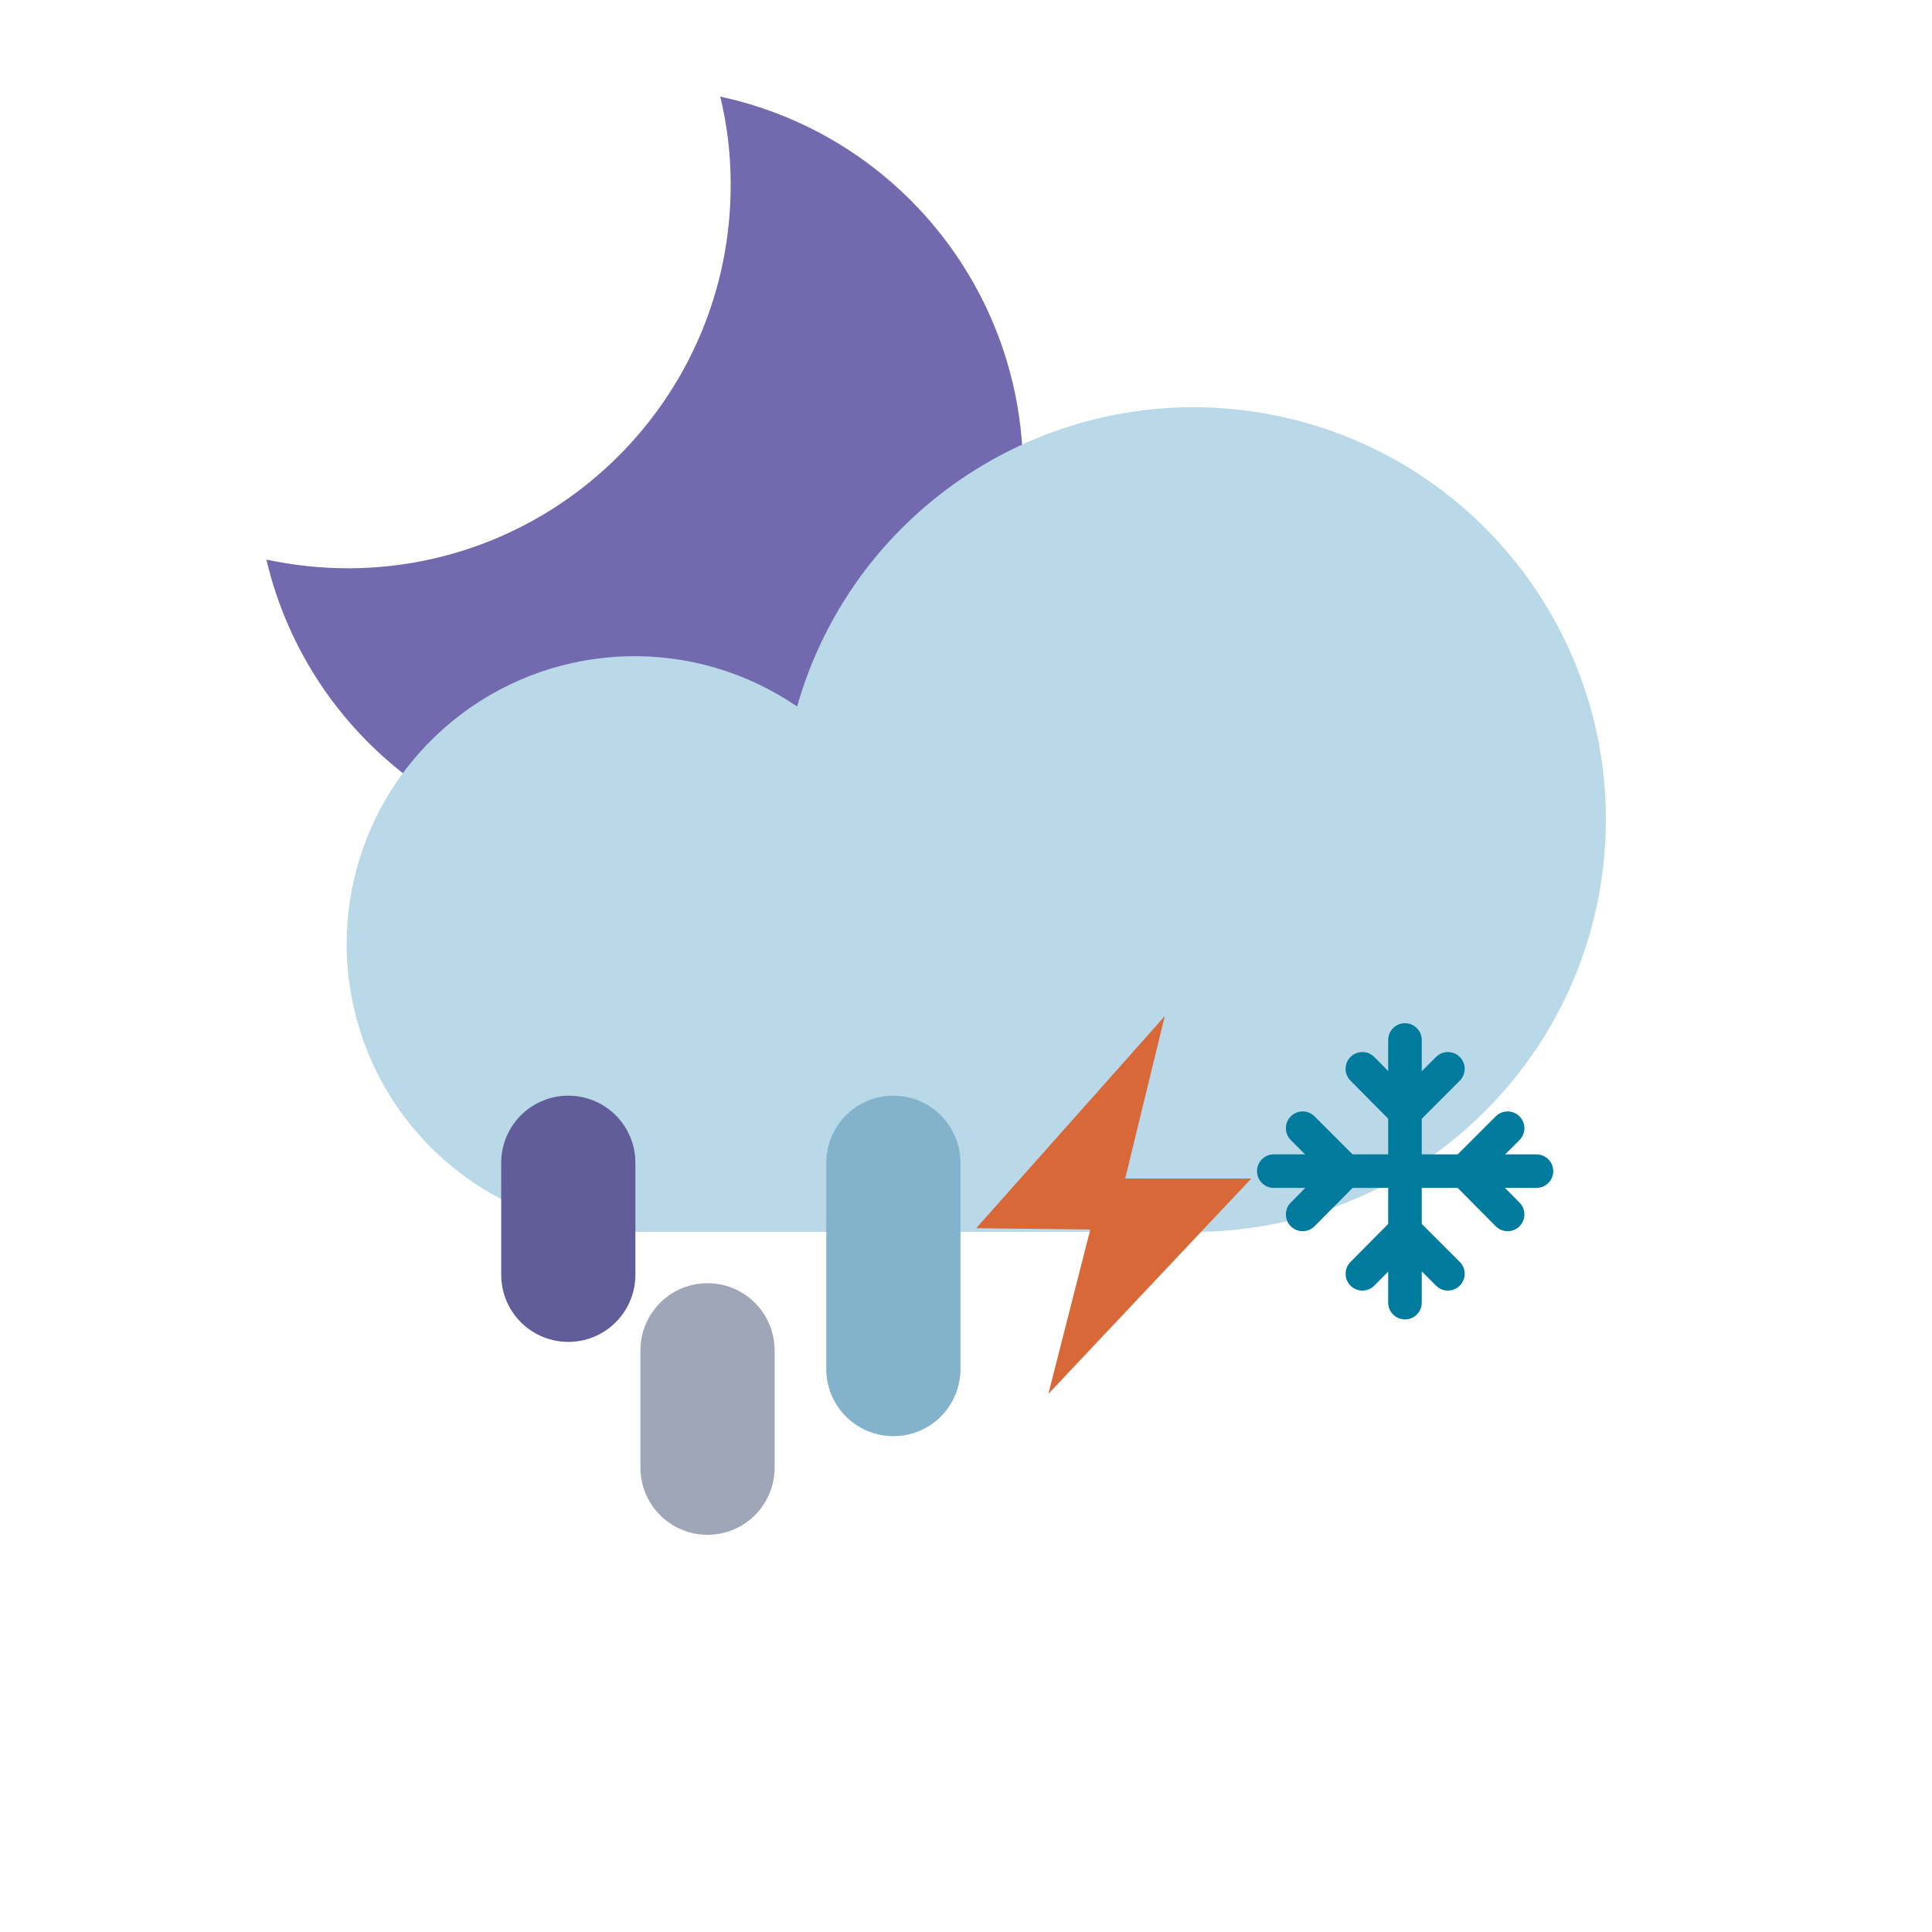
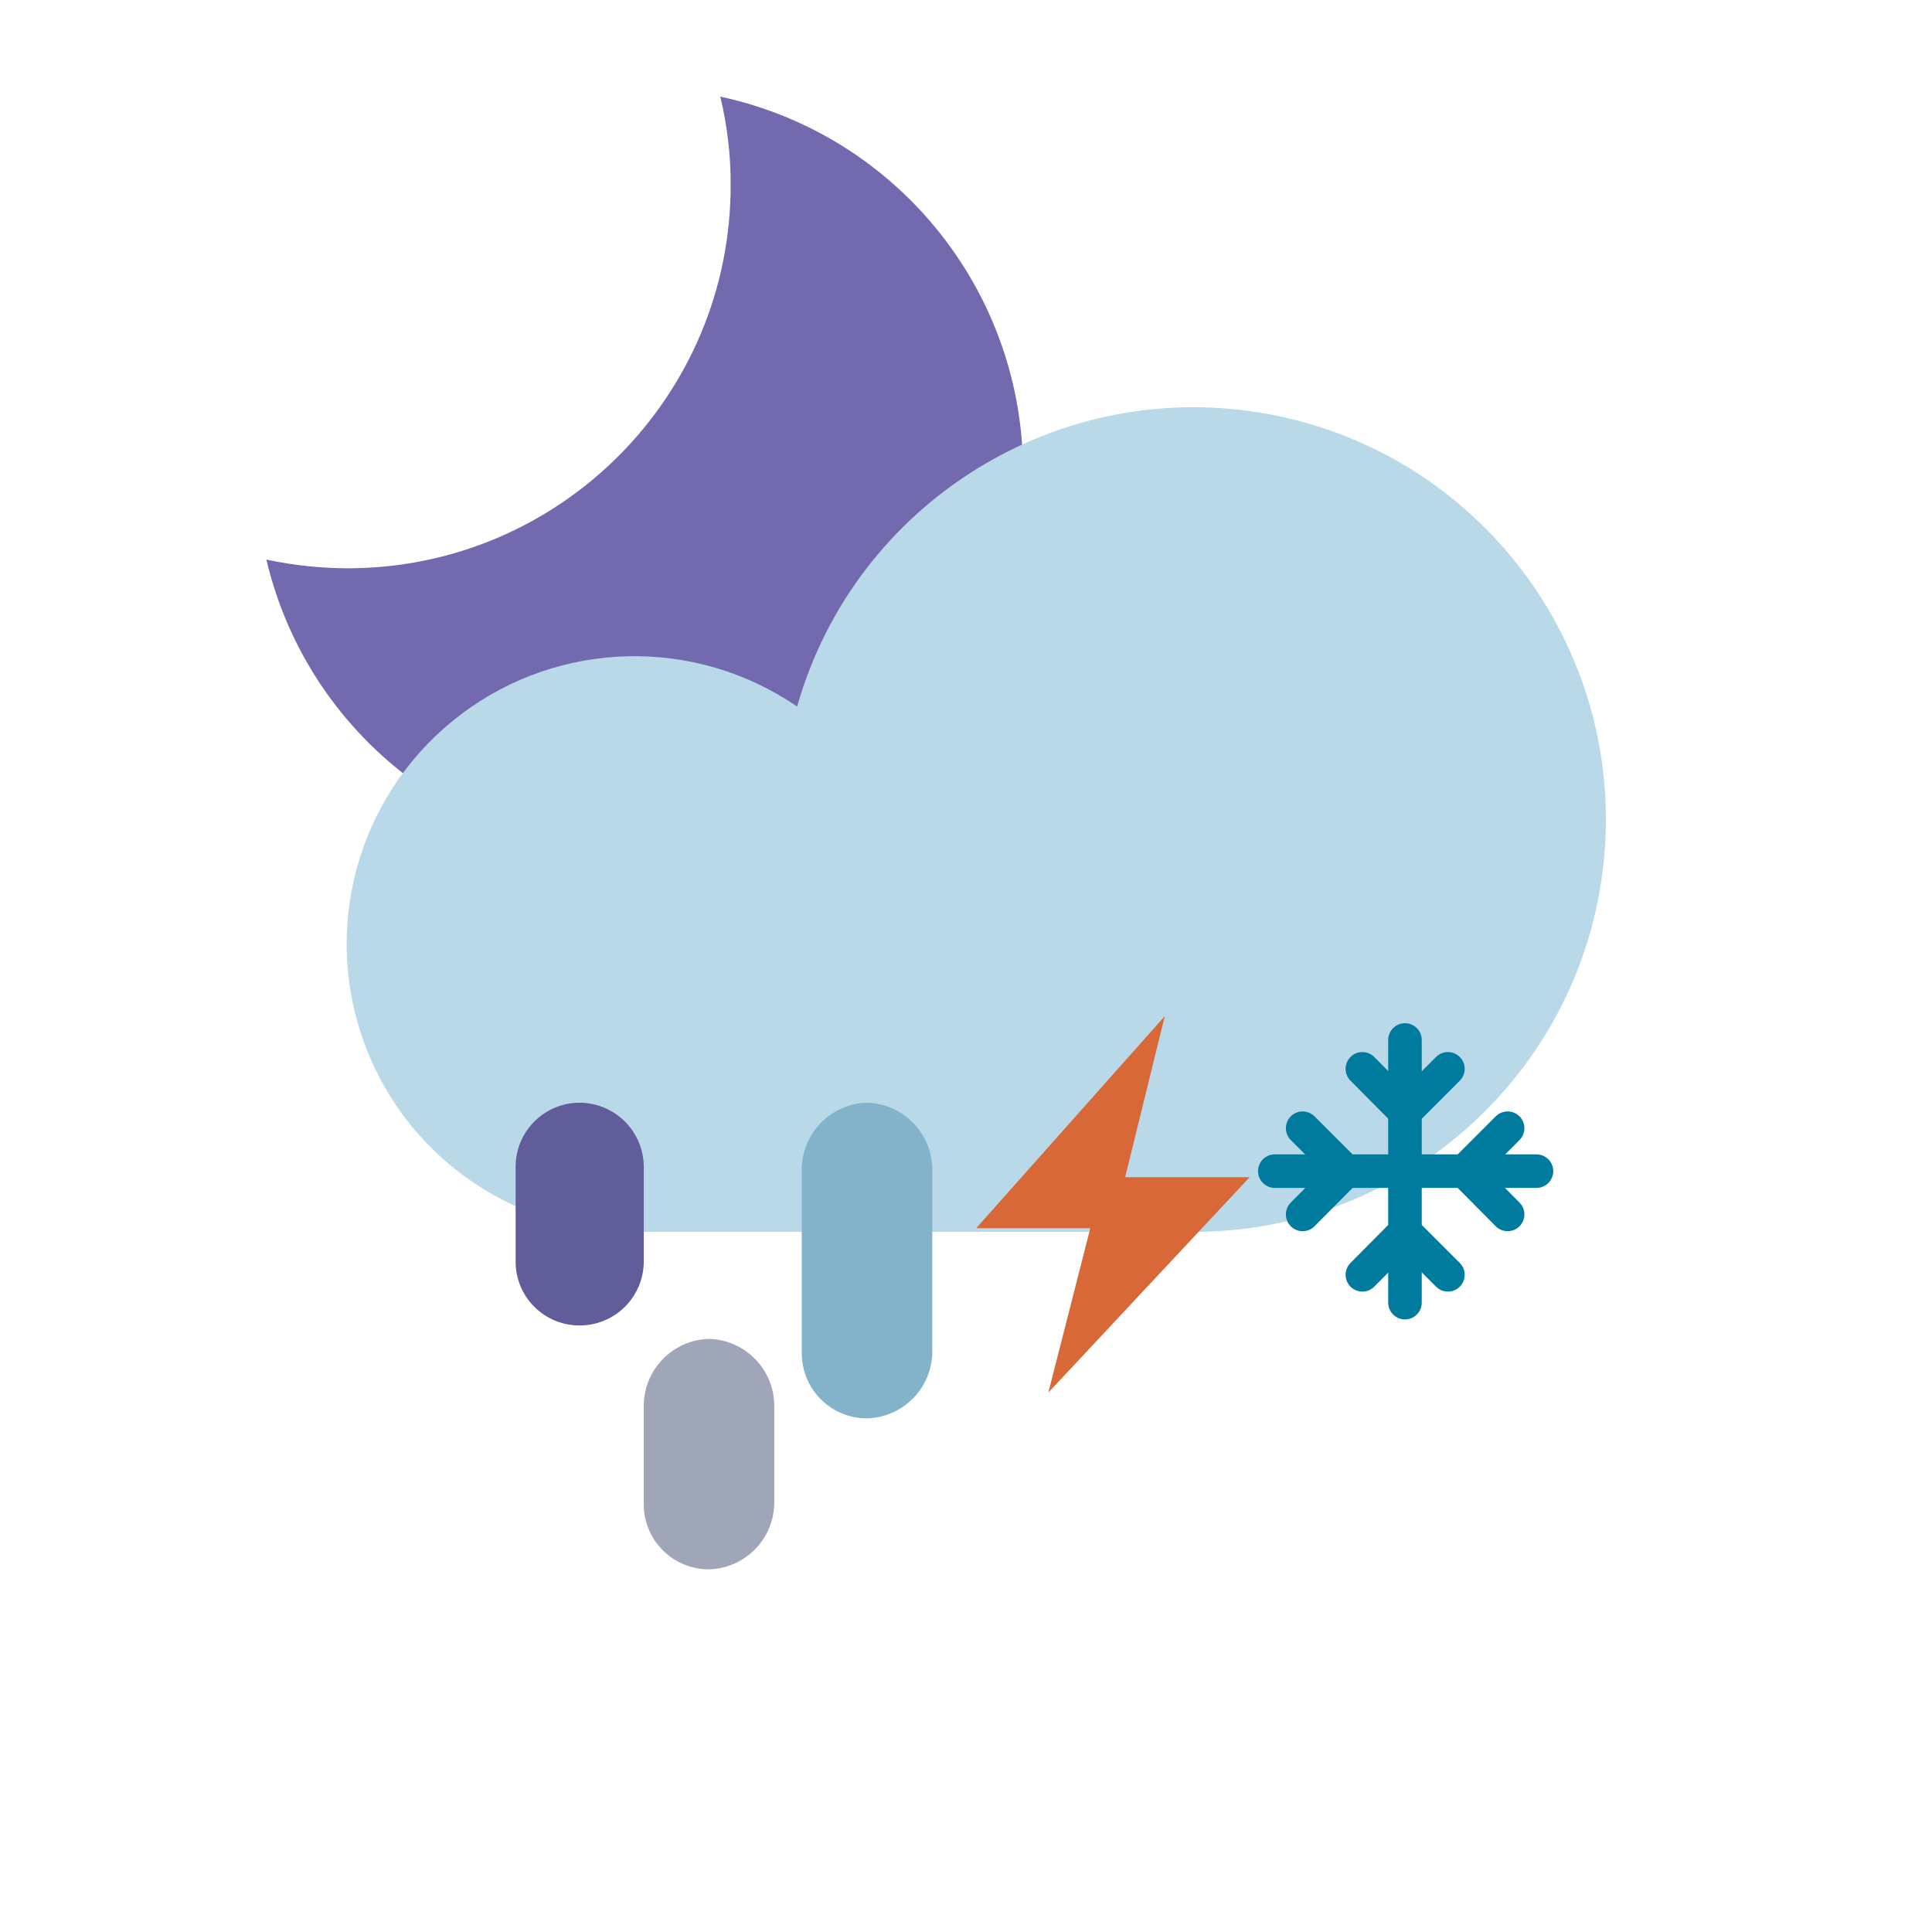
<svg xmlns="http://www.w3.org/2000/svg" viewBox="0 0 57.59 57.59">
  <path d="m21.78 5.5a11.42 11.42 0 0 1 -11.4 11.44 11.76 11.76 0 0 1 -2.44-.26 11.43 11.43 0 1 0 13.53-13.8 11 11 0 0 1 .31 2.62z" fill="#7269af" />
  <path d="m35.57 36.72a12.29 12.29 0 1 0 -11.81-15.66 8.58 8.58 0 1 0 -4.86 15.66z" fill="#b9d8e8" />
-   <g fill="none" stroke-linecap="round" stroke-linejoin="round">
-     <path d="m41.88 31v7.83" stroke="#007a9d" />
-     <path d="m43.16 31.86-1.28 1.28-1.27-1.28" stroke="#007a9d" />
-     <path d="m40.61 37.97 1.27-1.28 1.28 1.28" stroke="#007a9d" />
-     <path d="m37.97 34.91h7.83" stroke="#007a9d" />
-     <path d="m38.83 33.63 1.28 1.28-1.28 1.29" stroke="#007a9d" />
-     <path d="m44.94 36.2-1.28-1.29 1.28-1.28" stroke="#007a9d" />
-     <path d="m26.63 40.81v-6.15" stroke="#83b3cb" stroke-width="4" />
-     <path d="m21.09 43.75v-3.5" stroke="#9fa6b7" stroke-width="4" />
-     <path d="m16.94 38v-3.34" stroke="#615c9a" stroke-width="4" />
+   <g fill="none" stroke="#007a9d" stroke-linecap="round" stroke-linejoin="round">
+     <path d="m41.88 31v7.83" />
+     <path d="m43.16 31.86-1.28 1.28-1.27-1.28" />
+     <path d="m40.61 38 1.27-1.28 1.28 1.28" />
+     <path d="m38 34.91h7.8" />
+     <path d="m38.83 33.63 1.28 1.28-1.28 1.29" />
+     <path d="m44.94 36.2-1.28-1.29 1.28-1.28" />
  </g>
-   <path d="m34.72 30.29-5.62 6.32 3.4.04-1.25 4.9 6.05-6.42h-3.76z" fill="#d86837" />
+   <path d="m17.28 32.87a1.92 1.92 0 0 1 1.91 1.91v2.82a1.91 1.91 0 0 1 -1.91 1.91 1.9 1.9 0 0 1 -1.91-1.91v-2.82a1.91 1.91 0 0 1 1.91-1.91z" fill="#615c9a" />
+   <path d="m21.13 39.91a2 2 0 0 1 1.95 2v2.87a2 2 0 0 1 -1.95 2 1.94 1.94 0 0 1 -1.94-2v-2.92a2 2 0 0 1 1.94-1.95z" fill="#9fa6b7" />
+   <path d="m25.84 32.87a2 2 0 0 1 1.95 2v5.46a2 2 0 0 1 -1.95 1.95 1.94 1.94 0 0 1 -1.94-1.95v-5.51a2 2 0 0 1 1.94-1.95z" fill="#83b3cb" />
+   <path d="m34.72 30.29-5.62 6.32h3.4l-1.25 4.9 6-6.42h-3.71z" fill="#d86837" />
</svg>
